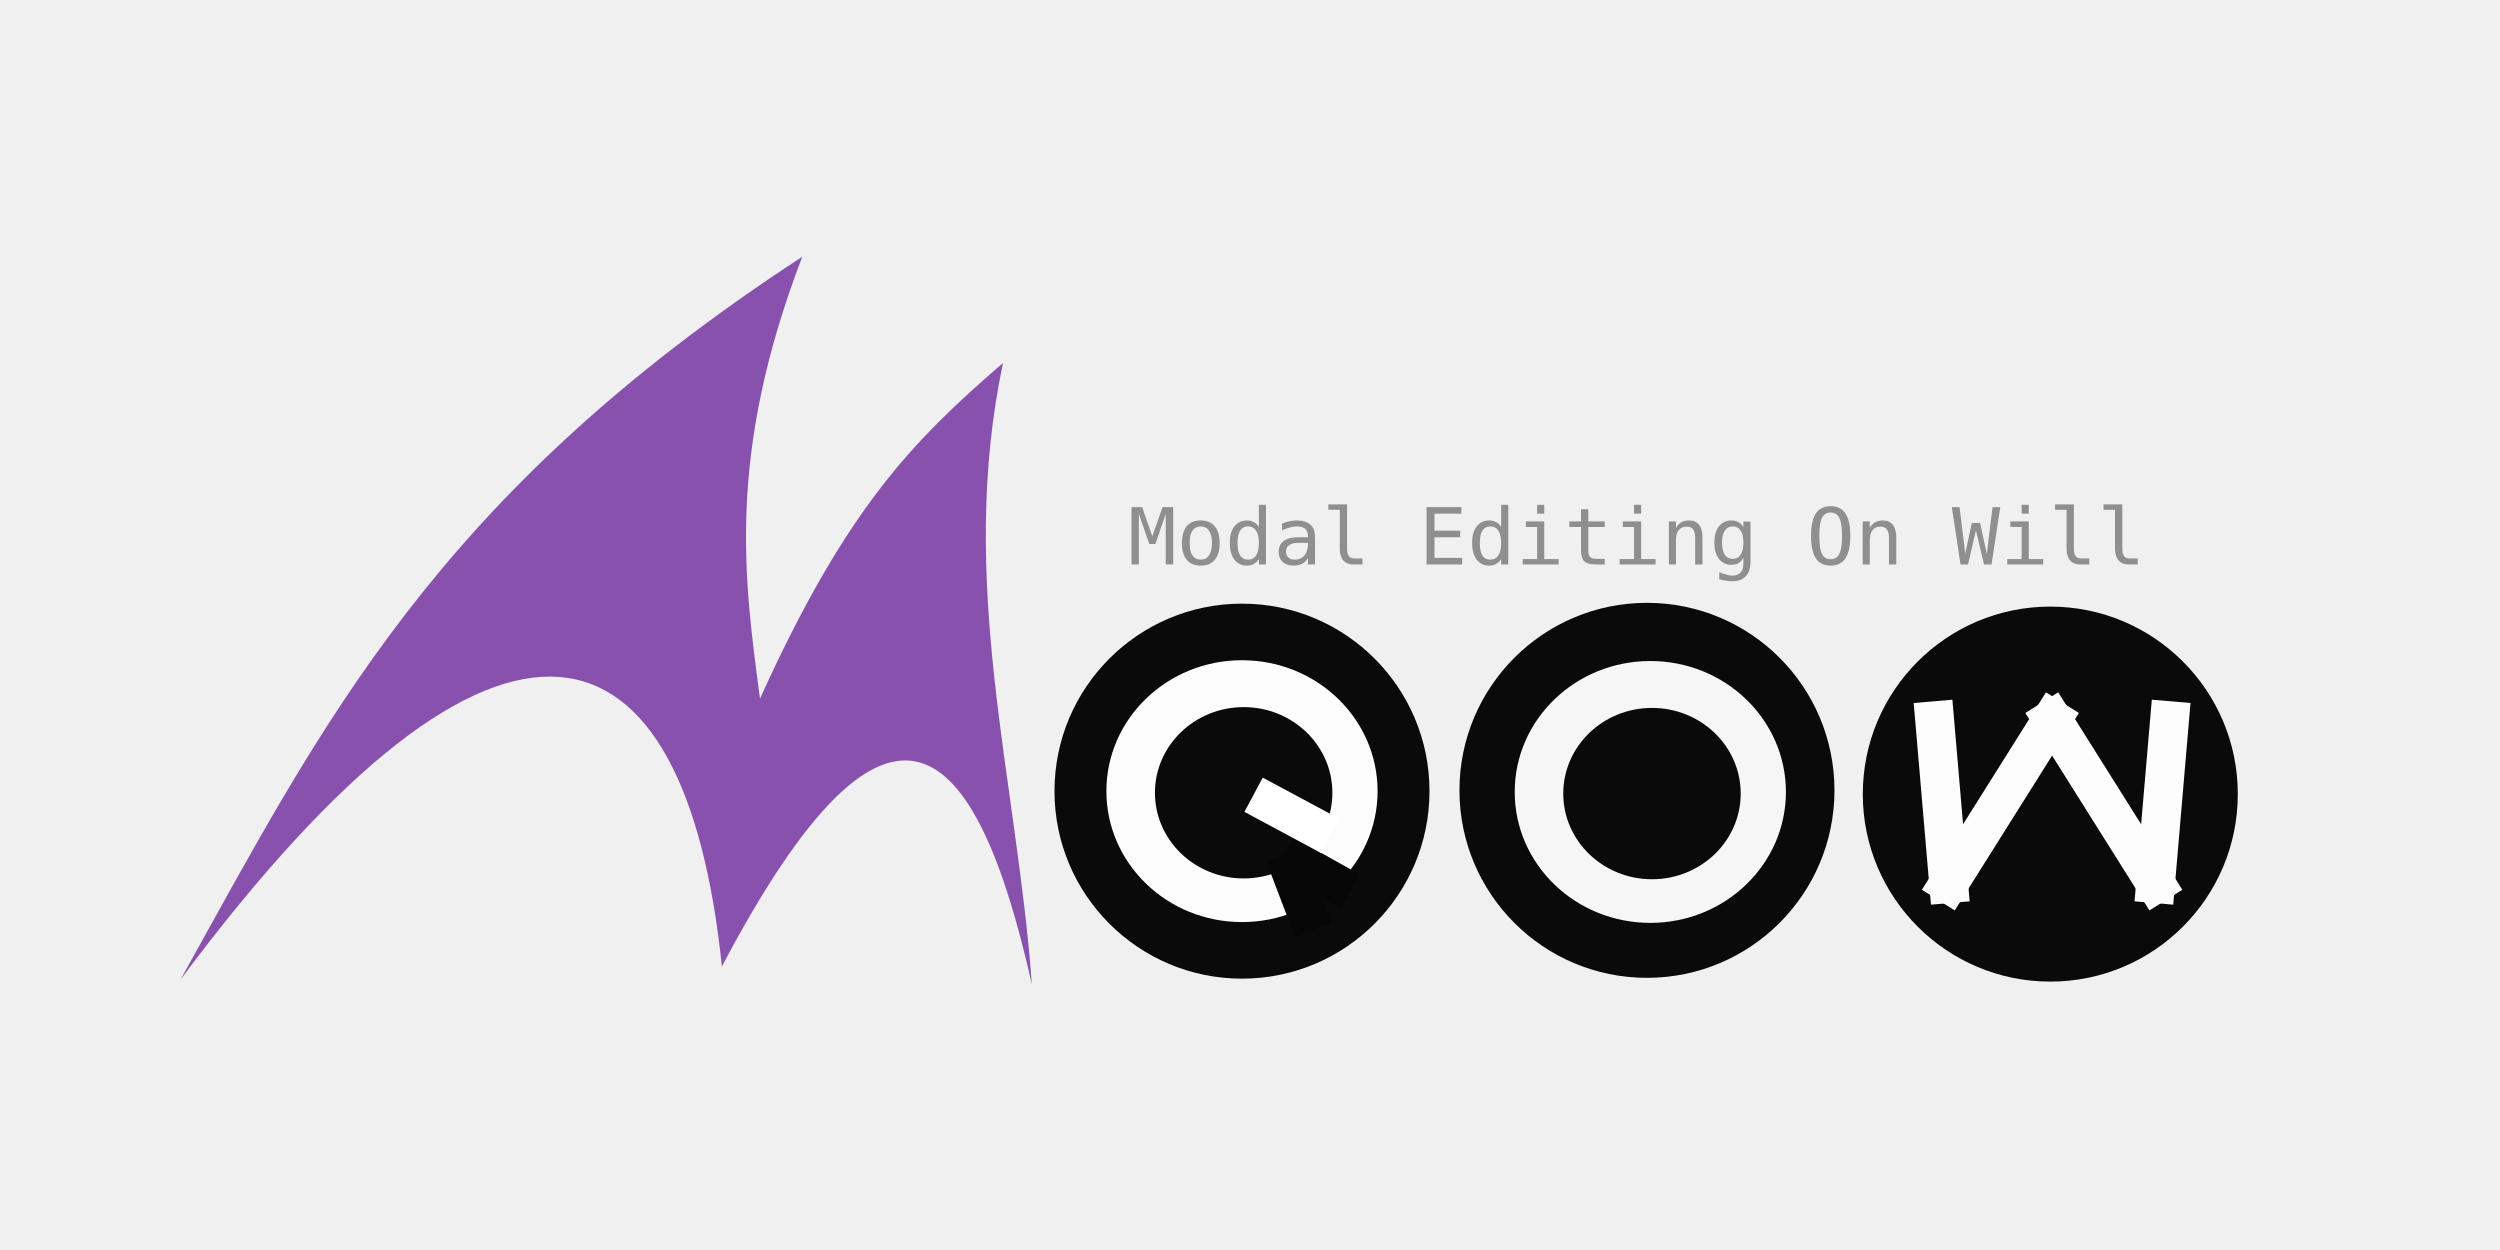
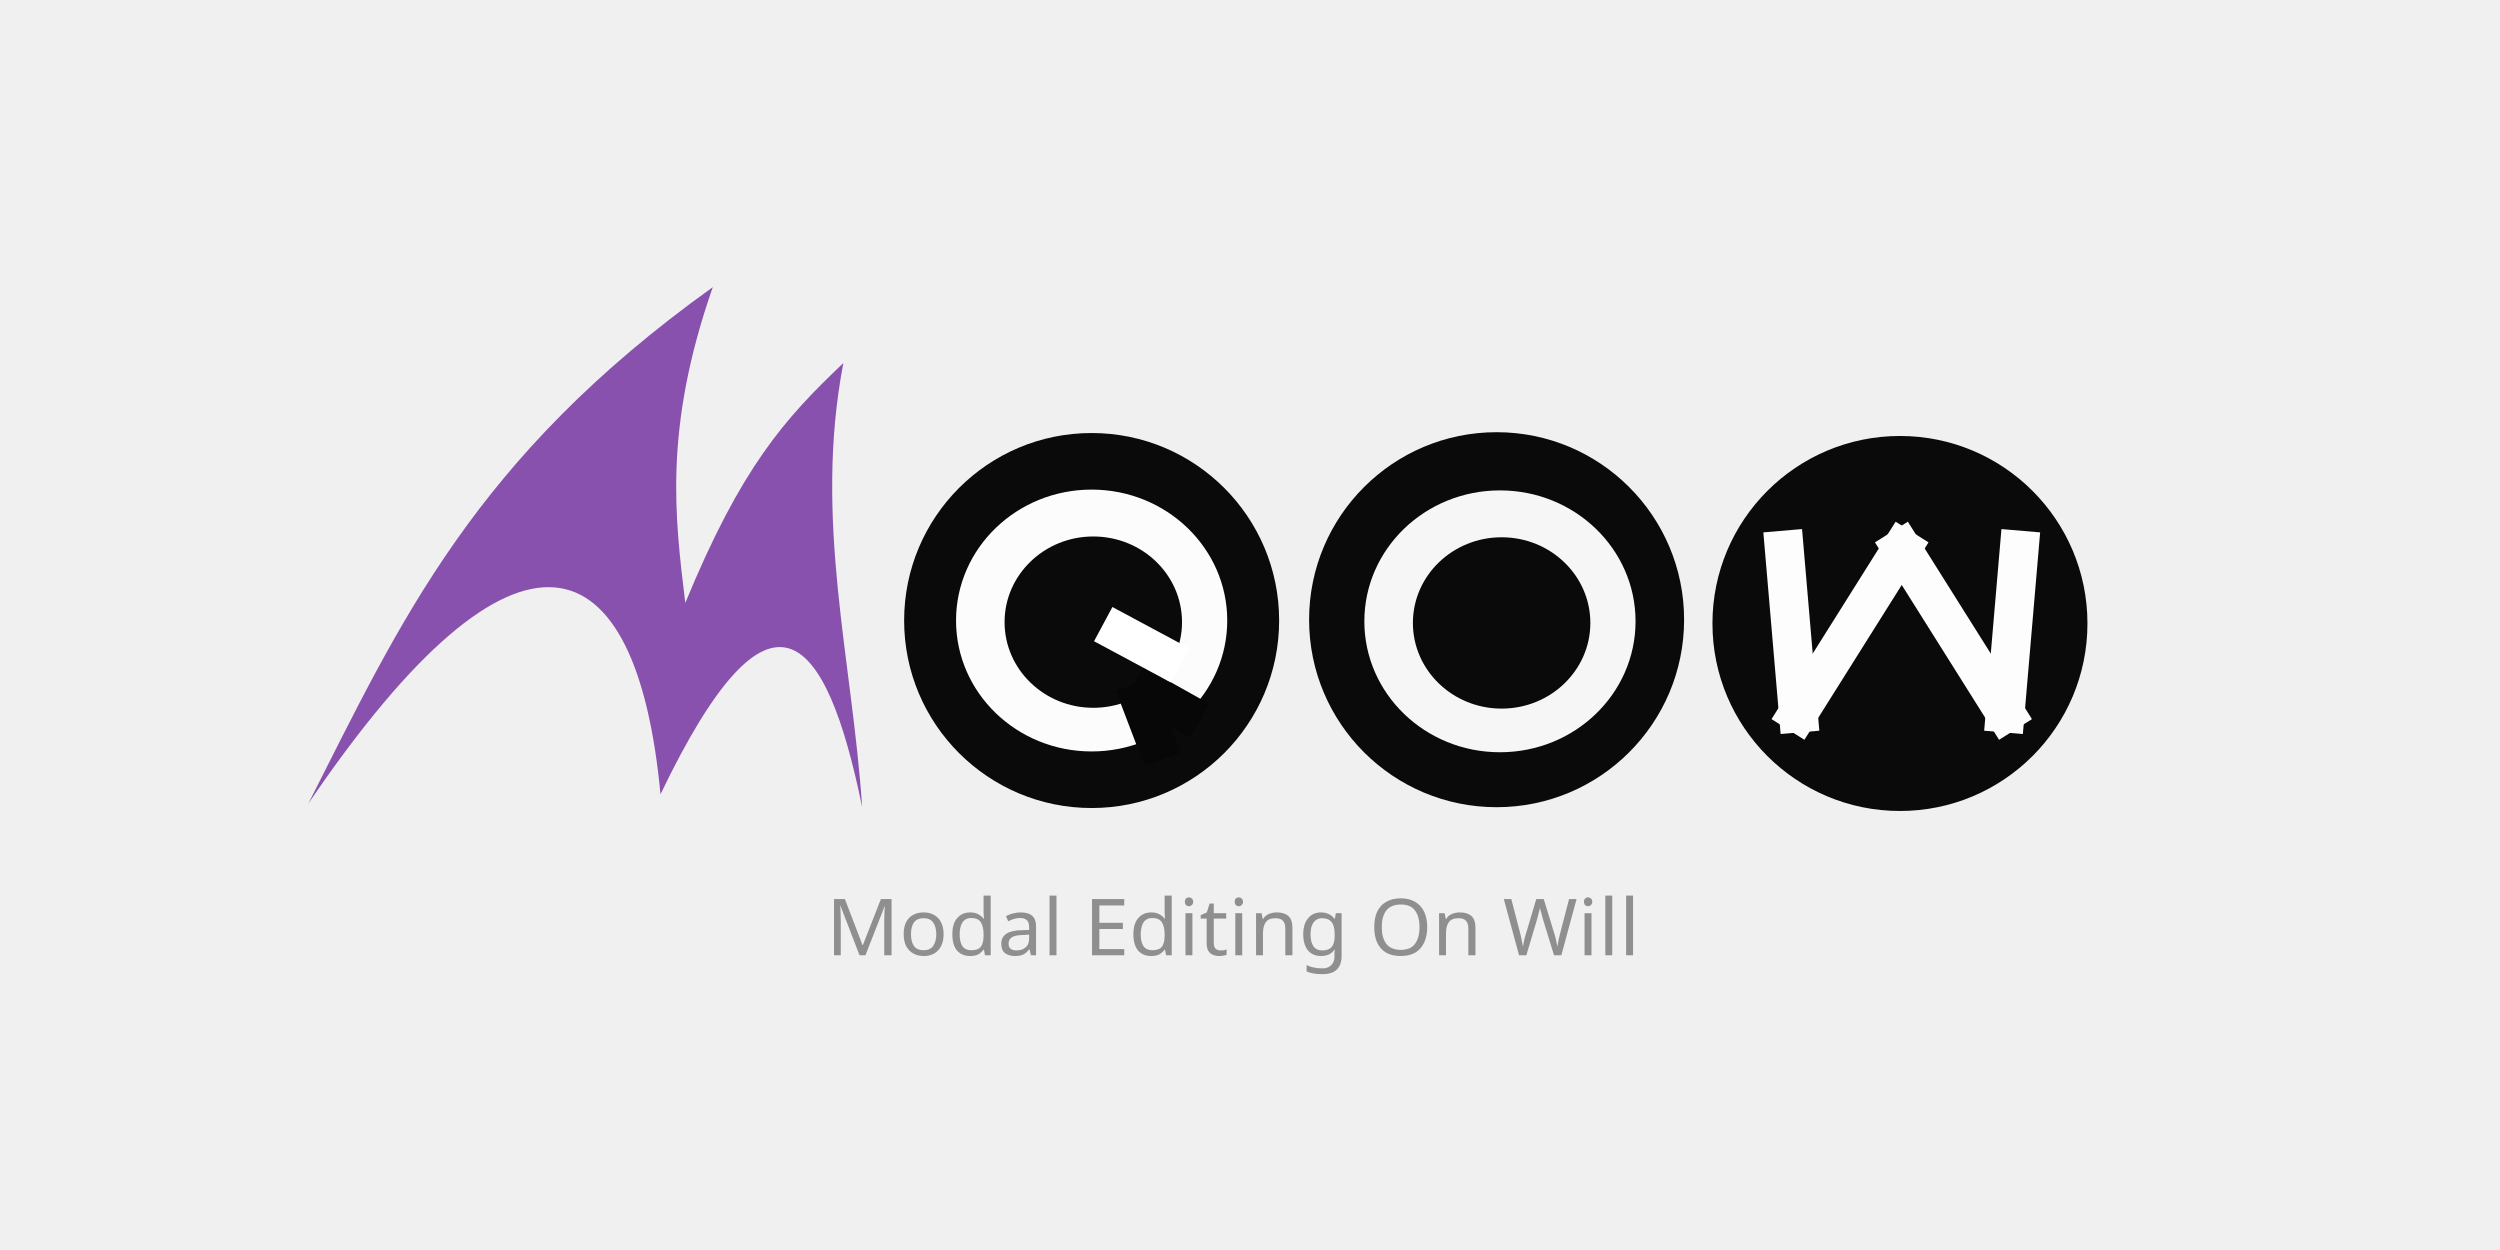
<svg xmlns="http://www.w3.org/2000/svg" width="200mm" height="100mm" viewBox="0 0 200 100" version="1.1" id="svg8">
  <defs id="defs2" />
  <g id="layer1" transform="translate(0,-197)" style="display:inline">
-     <circle style="opacity:1;fill:#0a0a0a;fill-opacity:1;fill-rule:nonzero;stroke:none;stroke-width:1.99;stroke-linecap:round;stroke-linejoin:round;stroke-miterlimit:4;stroke-dasharray:none;stroke-dashoffset:0;stroke-opacity:1;paint-order:markers stroke fill" id="path824" cx="99.359" cy="260.292" r="15" />
-     <circle cy="260.227" cx="131.757" id="ellipse826" style="opacity:1;fill:#0a0a0a;fill-opacity:1;fill-rule:nonzero;stroke:none;stroke-width:1.99;stroke-linecap:round;stroke-linejoin:round;stroke-miterlimit:4;stroke-dasharray:none;stroke-dashoffset:0;stroke-opacity:1;paint-order:markers stroke fill" r="15" />
-     <circle style="opacity:1;fill:#0a0a0a;fill-opacity:1;fill-rule:nonzero;stroke:none;stroke-width:1.99;stroke-linecap:round;stroke-linejoin:round;stroke-miterlimit:4;stroke-dasharray:none;stroke-dashoffset:0;stroke-opacity:1;paint-order:markers stroke fill" id="ellipse828" cx="164.024" cy="260.528" r="15" />
-     <ellipse cy="260.356" cx="132.025" id="circle832" style="opacity:1;fill:#f6f6f6;fill-opacity:1;fill-rule:nonzero;stroke:none;stroke-width:1.645;stroke-linecap:round;stroke-linejoin:round;stroke-miterlimit:4;stroke-dasharray:none;stroke-dashoffset:0;stroke-opacity:1;paint-order:markers stroke fill" rx="10.848" ry="10.474" />
-     <ellipse style="opacity:1;fill:#0a0a0a;fill-opacity:1;fill-rule:nonzero;stroke:none;stroke-width:1.076;stroke-linecap:round;stroke-linejoin:round;stroke-miterlimit:4;stroke-dasharray:none;stroke-dashoffset:0;stroke-opacity:1;paint-order:markers stroke fill" id="circle836" cx="132.159" cy="260.486" rx="7.098" ry="6.853" />
-     <ellipse style="opacity:1;fill:#fcfcfc;fill-opacity:1;fill-rule:nonzero;stroke:none;stroke-width:1.645;stroke-linecap:round;stroke-linejoin:round;stroke-miterlimit:4;stroke-dasharray:none;stroke-dashoffset:0;stroke-opacity:1;paint-order:markers stroke fill" id="circle838" cx="99.359" cy="260.292" rx="10.848" ry="10.474" />
-     <ellipse cy="260.422" cx="99.493" id="circle840" style="opacity:1;fill:#0a0a0a;fill-opacity:1;fill-rule:nonzero;stroke:none;stroke-width:1.076;stroke-linecap:round;stroke-linejoin:round;stroke-miterlimit:4;stroke-dasharray:none;stroke-dashoffset:0;stroke-opacity:1;paint-order:markers stroke fill" rx="7.098" ry="6.853" />
-     <path id="path846" d="m 164.168,254.529 8.275,13.163" style="fill:none;stroke:#fdfdfd;stroke-width:3.107;stroke-linecap:square;stroke-linejoin:miter;stroke-miterlimit:4;stroke-dasharray:none;stroke-opacity:1" />
-     <path style="fill:none;stroke:#fdfdfd;stroke-width:3.107;stroke-linecap:square;stroke-linejoin:miter;stroke-miterlimit:4;stroke-dasharray:none;stroke-opacity:1" d="m 172.443,267.692 1.117,-13.035" id="path848" />
-     <path style="fill:none;stroke:#fdfdfd;stroke-width:3.107;stroke-linecap:square;stroke-linejoin:miter;stroke-miterlimit:4;stroke-dasharray:none;stroke-opacity:1" d="m 164.168,254.529 -8.275,13.163" id="path850" />
-     <path id="path852" d="m 155.893,267.692 -1.117,-13.035" style="fill:none;stroke:#fdfdfd;stroke-width:3.107;stroke-linecap:square;stroke-linejoin:miter;stroke-miterlimit:4;stroke-dasharray:none;stroke-opacity:1" />
-     <path style="fill:none;stroke:#070707;stroke-width:3.107;stroke-linecap:butt;stroke-linejoin:miter;stroke-miterlimit:4;stroke-dasharray:none;stroke-opacity:1" d="m 108.004,268.307 -5.256,-2.949" id="path854" />
-     <path id="path856" d="m 106.418,263.872 -6.132,-3.292" style="fill:none;stroke:#ffffff;stroke-width:3.107;stroke-linecap:butt;stroke-linejoin:miter;stroke-miterlimit:4;stroke-dasharray:none;stroke-opacity:1" />
-     <text xml:space="preserve" style="font-style:normal;font-variant:normal;font-weight:normal;font-stretch:normal;font-size:6.361px;line-height:1.25;font-family:'Sarasa Fixed K';-inkscape-font-specification:'Sarasa Fixed K';letter-spacing:0px;word-spacing:0px;fill:#8f8f8f;fill-opacity:1;stroke:none;stroke-width:0.159" x="89.179" y="245.071" id="text860" transform="scale(1.012035,0.9881083)">
-       <tspan id="tspan858" x="89.179" y="245.071" style="font-style:normal;font-variant:normal;font-weight:normal;font-stretch:normal;font-family:monospace;-inkscape-font-specification:monospace;fill:#8f8f8f;fill-opacity:1;stroke-width:0.159">Modal Editing On Will</tspan>
+     <circle style="opacity:1;fill:#0a0a0a;fill-opacity:1;fill-rule:nonzero;stroke:none;stroke-width:1.99;stroke-linecap:round;stroke-linejoin:round;stroke-miterlimit:4;stroke-dasharray:none;stroke-dashoffset:0;stroke-opacity:1;paint-order:markers stroke fill" id="path824" cx="87.331" cy="246.642" r="15" />
+     <circle cy="246.576" cx="119.728" id="ellipse826" style="opacity:1;fill:#0a0a0a;fill-opacity:1;fill-rule:nonzero;stroke:none;stroke-width:1.99;stroke-linecap:round;stroke-linejoin:round;stroke-miterlimit:4;stroke-dasharray:none;stroke-dashoffset:0;stroke-opacity:1;paint-order:markers stroke fill" r="15" />
+     <circle style="opacity:1;fill:#0a0a0a;fill-opacity:1;fill-rule:nonzero;stroke:none;stroke-width:1.99;stroke-linecap:round;stroke-linejoin:round;stroke-miterlimit:4;stroke-dasharray:none;stroke-dashoffset:0;stroke-opacity:1;paint-order:markers stroke fill" id="ellipse828" cx="151.996" cy="246.878" r="15" />
+     <ellipse cy="246.706" cx="119.996" id="circle832" style="opacity:1;fill:#f6f6f6;fill-opacity:1;fill-rule:nonzero;stroke:none;stroke-width:1.645;stroke-linecap:round;stroke-linejoin:round;stroke-miterlimit:4;stroke-dasharray:none;stroke-dashoffset:0;stroke-opacity:1;paint-order:markers stroke fill" rx="10.848" ry="10.474" />
+     <ellipse style="opacity:1;fill:#0a0a0a;fill-opacity:1;fill-rule:nonzero;stroke:none;stroke-width:1.076;stroke-linecap:round;stroke-linejoin:round;stroke-miterlimit:4;stroke-dasharray:none;stroke-dashoffset:0;stroke-opacity:1;paint-order:markers stroke fill" id="circle836" cx="120.13" cy="246.835" rx="7.098" ry="6.853" />
+     <ellipse style="opacity:1;fill:#fcfcfc;fill-opacity:1;fill-rule:nonzero;stroke:none;stroke-width:1.645;stroke-linecap:round;stroke-linejoin:round;stroke-miterlimit:4;stroke-dasharray:none;stroke-dashoffset:0;stroke-opacity:1;paint-order:markers stroke fill" id="circle838" cx="87.331" cy="246.642" rx="10.848" ry="10.474" />
+     <ellipse cy="246.771" cx="87.464" id="circle840" style="opacity:1;fill:#0a0a0a;fill-opacity:1;fill-rule:nonzero;stroke:none;stroke-width:1.076;stroke-linecap:round;stroke-linejoin:round;stroke-miterlimit:4;stroke-dasharray:none;stroke-dashoffset:0;stroke-opacity:1;paint-order:markers stroke fill" rx="7.098" ry="6.853" />
+     <path id="path846" d="m 152.139,240.878 8.275,13.163" style="fill:none;stroke:#fdfdfd;stroke-width:3.107;stroke-linecap:square;stroke-linejoin:miter;stroke-miterlimit:4;stroke-dasharray:none;stroke-opacity:1" />
+     <path style="fill:none;stroke:#fdfdfd;stroke-width:3.107;stroke-linecap:square;stroke-linejoin:miter;stroke-miterlimit:4;stroke-dasharray:none;stroke-opacity:1" d="m 160.414,254.041 1.117,-13.035" id="path848" />
+     <path style="fill:none;stroke:#fdfdfd;stroke-width:3.107;stroke-linecap:square;stroke-linejoin:miter;stroke-miterlimit:4;stroke-dasharray:none;stroke-opacity:1" d="m 152.139,240.878 -8.275,13.163" id="path850" />
+     <path id="path852" d="m 143.865,254.041 -1.117,-13.035" style="fill:none;stroke:#fdfdfd;stroke-width:3.107;stroke-linecap:square;stroke-linejoin:miter;stroke-miterlimit:4;stroke-dasharray:none;stroke-opacity:1" />
+     <path style="fill:none;stroke:#070707;stroke-width:3.107;stroke-linecap:butt;stroke-linejoin:miter;stroke-miterlimit:4;stroke-dasharray:none;stroke-opacity:1" d="m 95.976,254.656 -5.256,-2.949" id="path854" />
+     <path id="path856" d="M 94.39,250.222 88.258,246.93" style="fill:none;stroke:#ffffff;stroke-width:3.107;stroke-linecap:butt;stroke-linejoin:miter;stroke-miterlimit:4;stroke-dasharray:none;stroke-opacity:1" />
+     <text xml:space="preserve" style="font-style:normal;font-variant:normal;font-weight:normal;font-stretch:normal;font-size:6.361px;line-height:1.25;font-family:'Sarasa Fixed K';-inkscape-font-specification:'Sarasa Fixed K';letter-spacing:0px;word-spacing:0px;fill:#8f8f8f;fill-opacity:1;stroke:none;stroke-width:0.159" x="65.321" y="276.71" id="text860" transform="scale(1.012035,0.9881083)">
+       <tspan id="tspan858" x="65.321" y="276.71" style="font-style:normal;font-variant:normal;font-weight:normal;font-stretch:normal;font-family:script;-inkscape-font-specification:script;fill:#8f8f8f;fill-opacity:1;stroke-width:0.159">Modal Editing On Will</tspan>
    </text>
-     <path id="path931" d="m 105.053,271.401 -2.304,-6.043" style="fill:none;stroke:#070707;stroke-width:3.107;stroke-linecap:butt;stroke-linejoin:miter;stroke-miterlimit:4;stroke-dasharray:none;stroke-opacity:1" />
-     <path style="fill:#8951ae;fill-opacity:1;stroke:none;stroke-width:0.37px;stroke-linecap:butt;stroke-linejoin:miter;stroke-opacity:1" d="m 82.549,275.752 c -1.197,-16.475 -6.009,-32.139 -2.309,-49.713 -7.25,6.256 -12.57,11.683 -19.44,26.851 -1.258,-9.492 -2.719,-19.43 3.382,-35.351 -29.435,19.195 -38.395,37.46 -49.74,57.826 25.944,-34.813 40.383,-29.391 43.309,-1.048 13.555,-25.688 20.362,-18.318 24.798,1.434 z" id="path966" />
+     <path id="path931" d="m 93.024,257.75 -2.304,-6.043" style="fill:none;stroke:#070707;stroke-width:3.107;stroke-linecap:butt;stroke-linejoin:miter;stroke-miterlimit:4;stroke-dasharray:none;stroke-opacity:1" />
+     <path style="fill:#8951ae;fill-opacity:1;stroke:none;stroke-width:0.252px;stroke-linecap:butt;stroke-linejoin:miter;stroke-opacity:1" d="m 68.971,261.567 c -0.778,-11.772 -3.909,-22.965 -1.502,-35.523 -4.716,4.471 -8.178,8.348 -12.646,19.187 -0.818,-6.782 -1.769,-13.884 2.2,-25.26 -19.149,13.716 -24.977,26.767 -32.358,41.32 16.878,-24.876 26.271,-21.002 28.174,-0.749 8.818,-18.355 13.246,-13.089 16.132,1.025 z" id="path966" />
  </g>
</svg>
